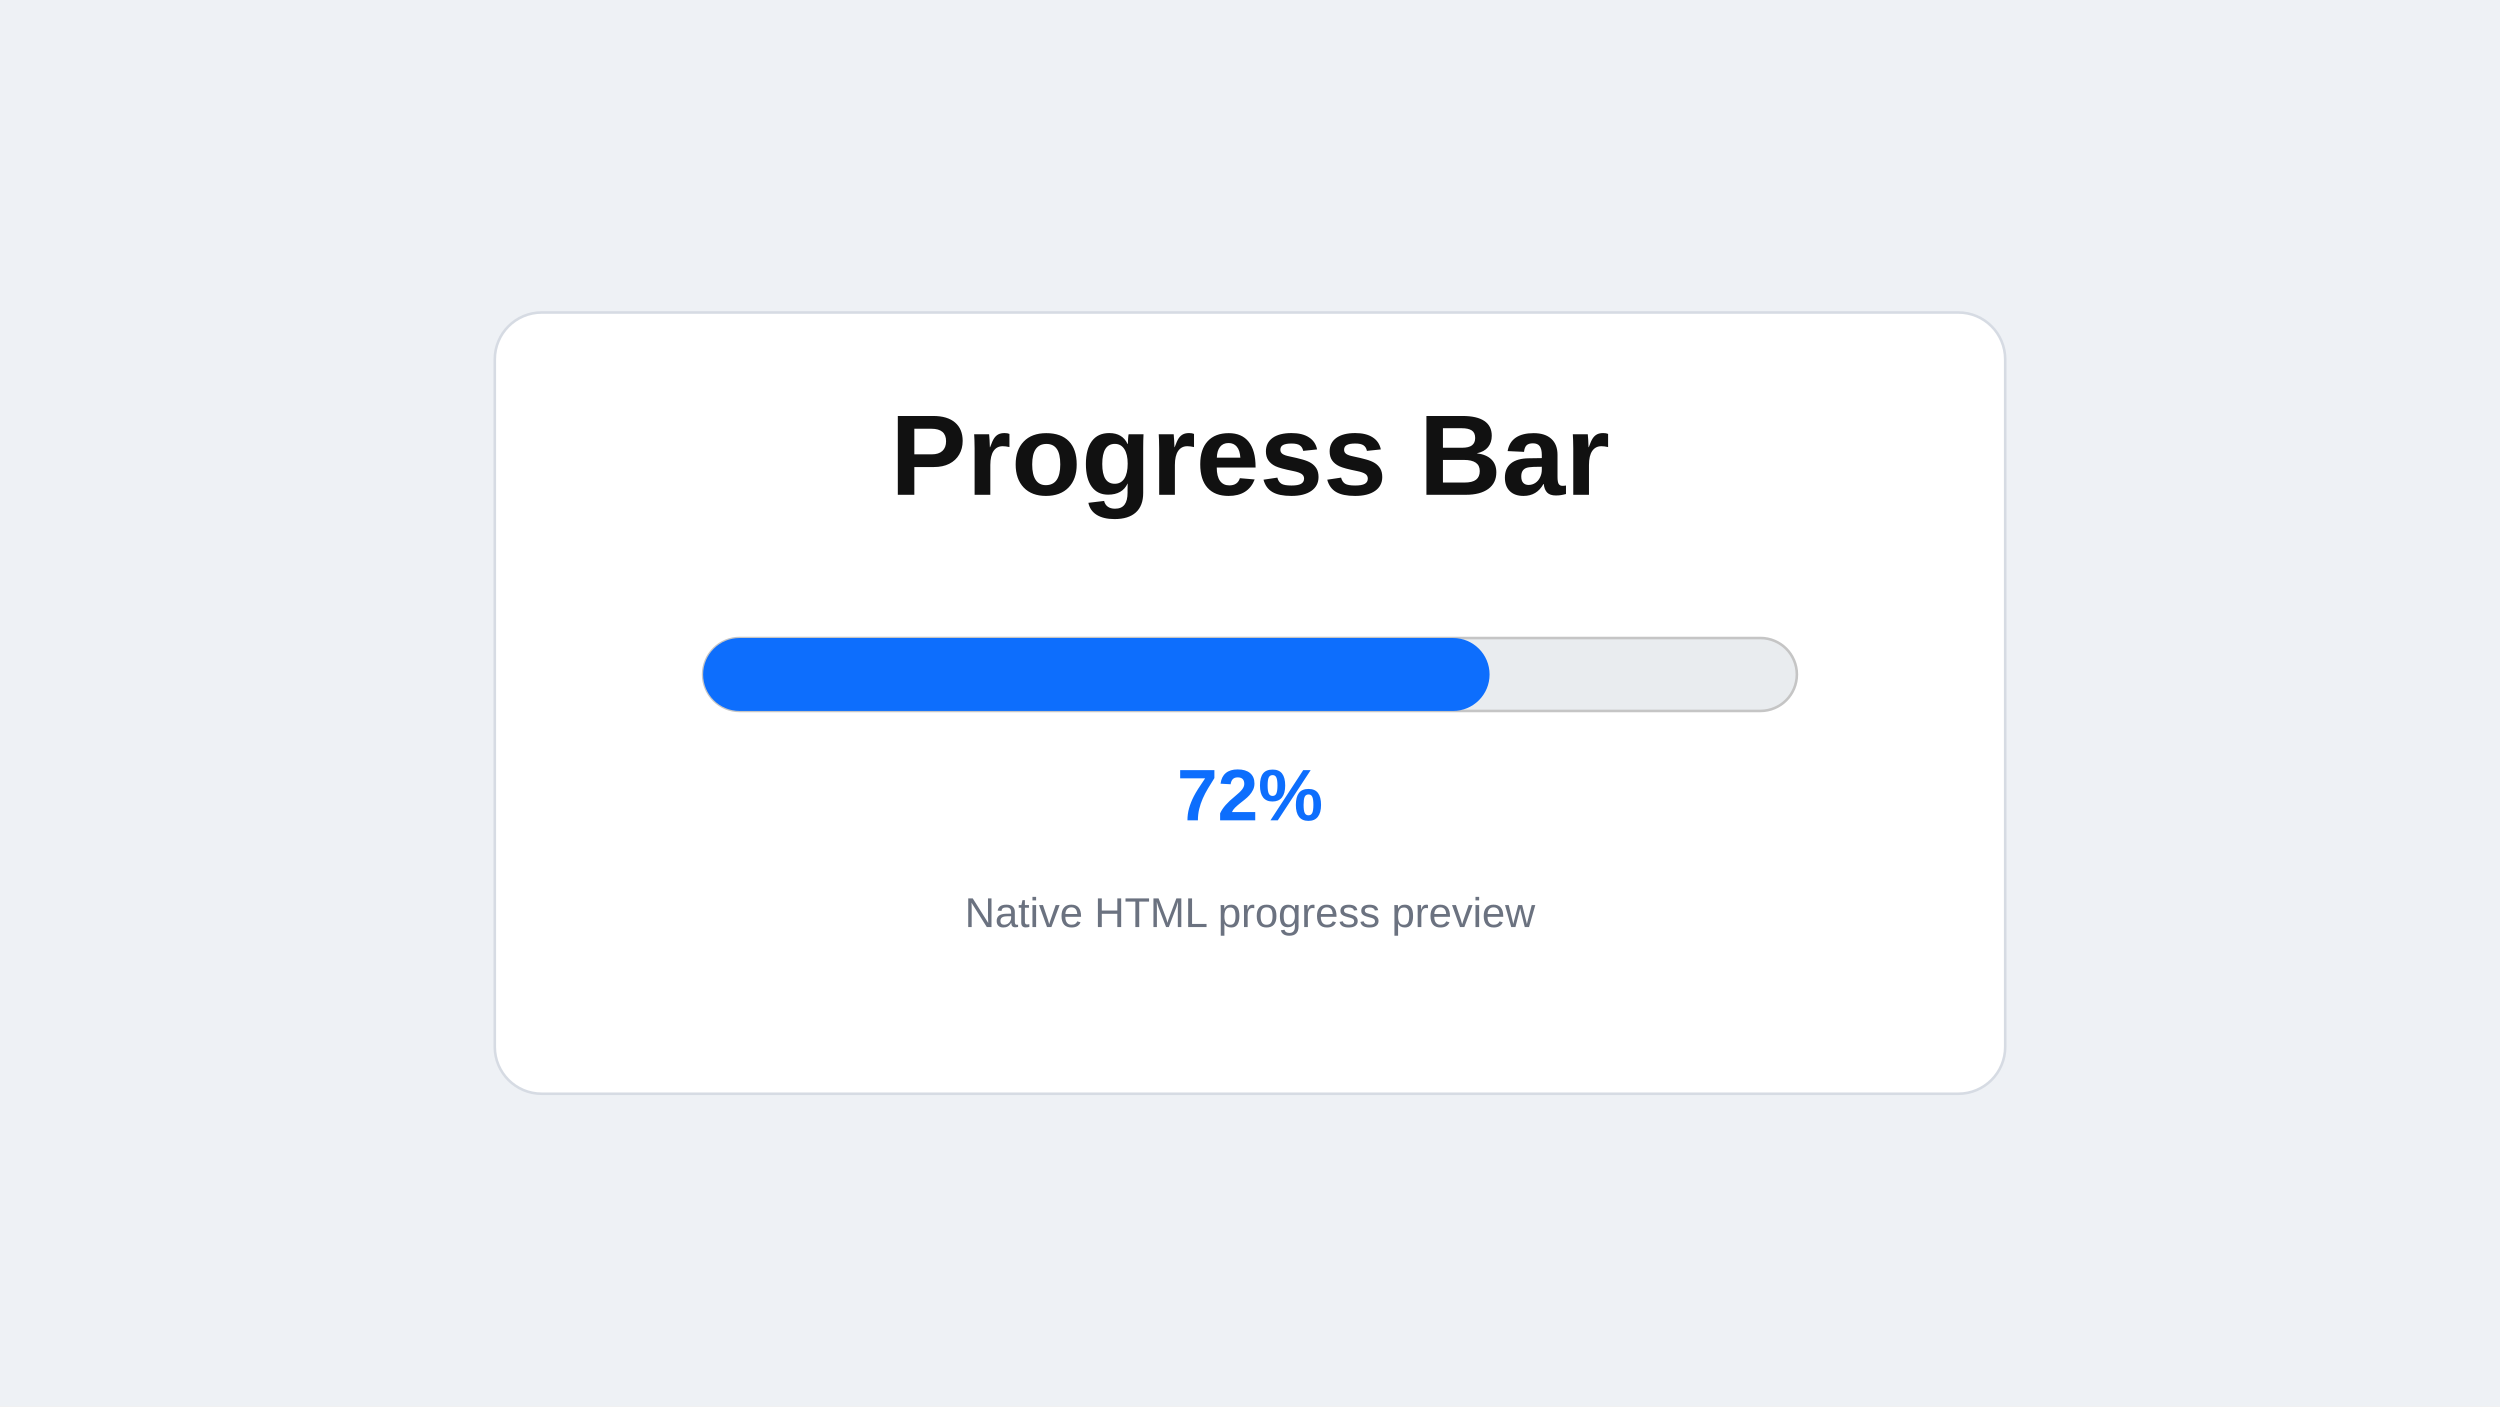
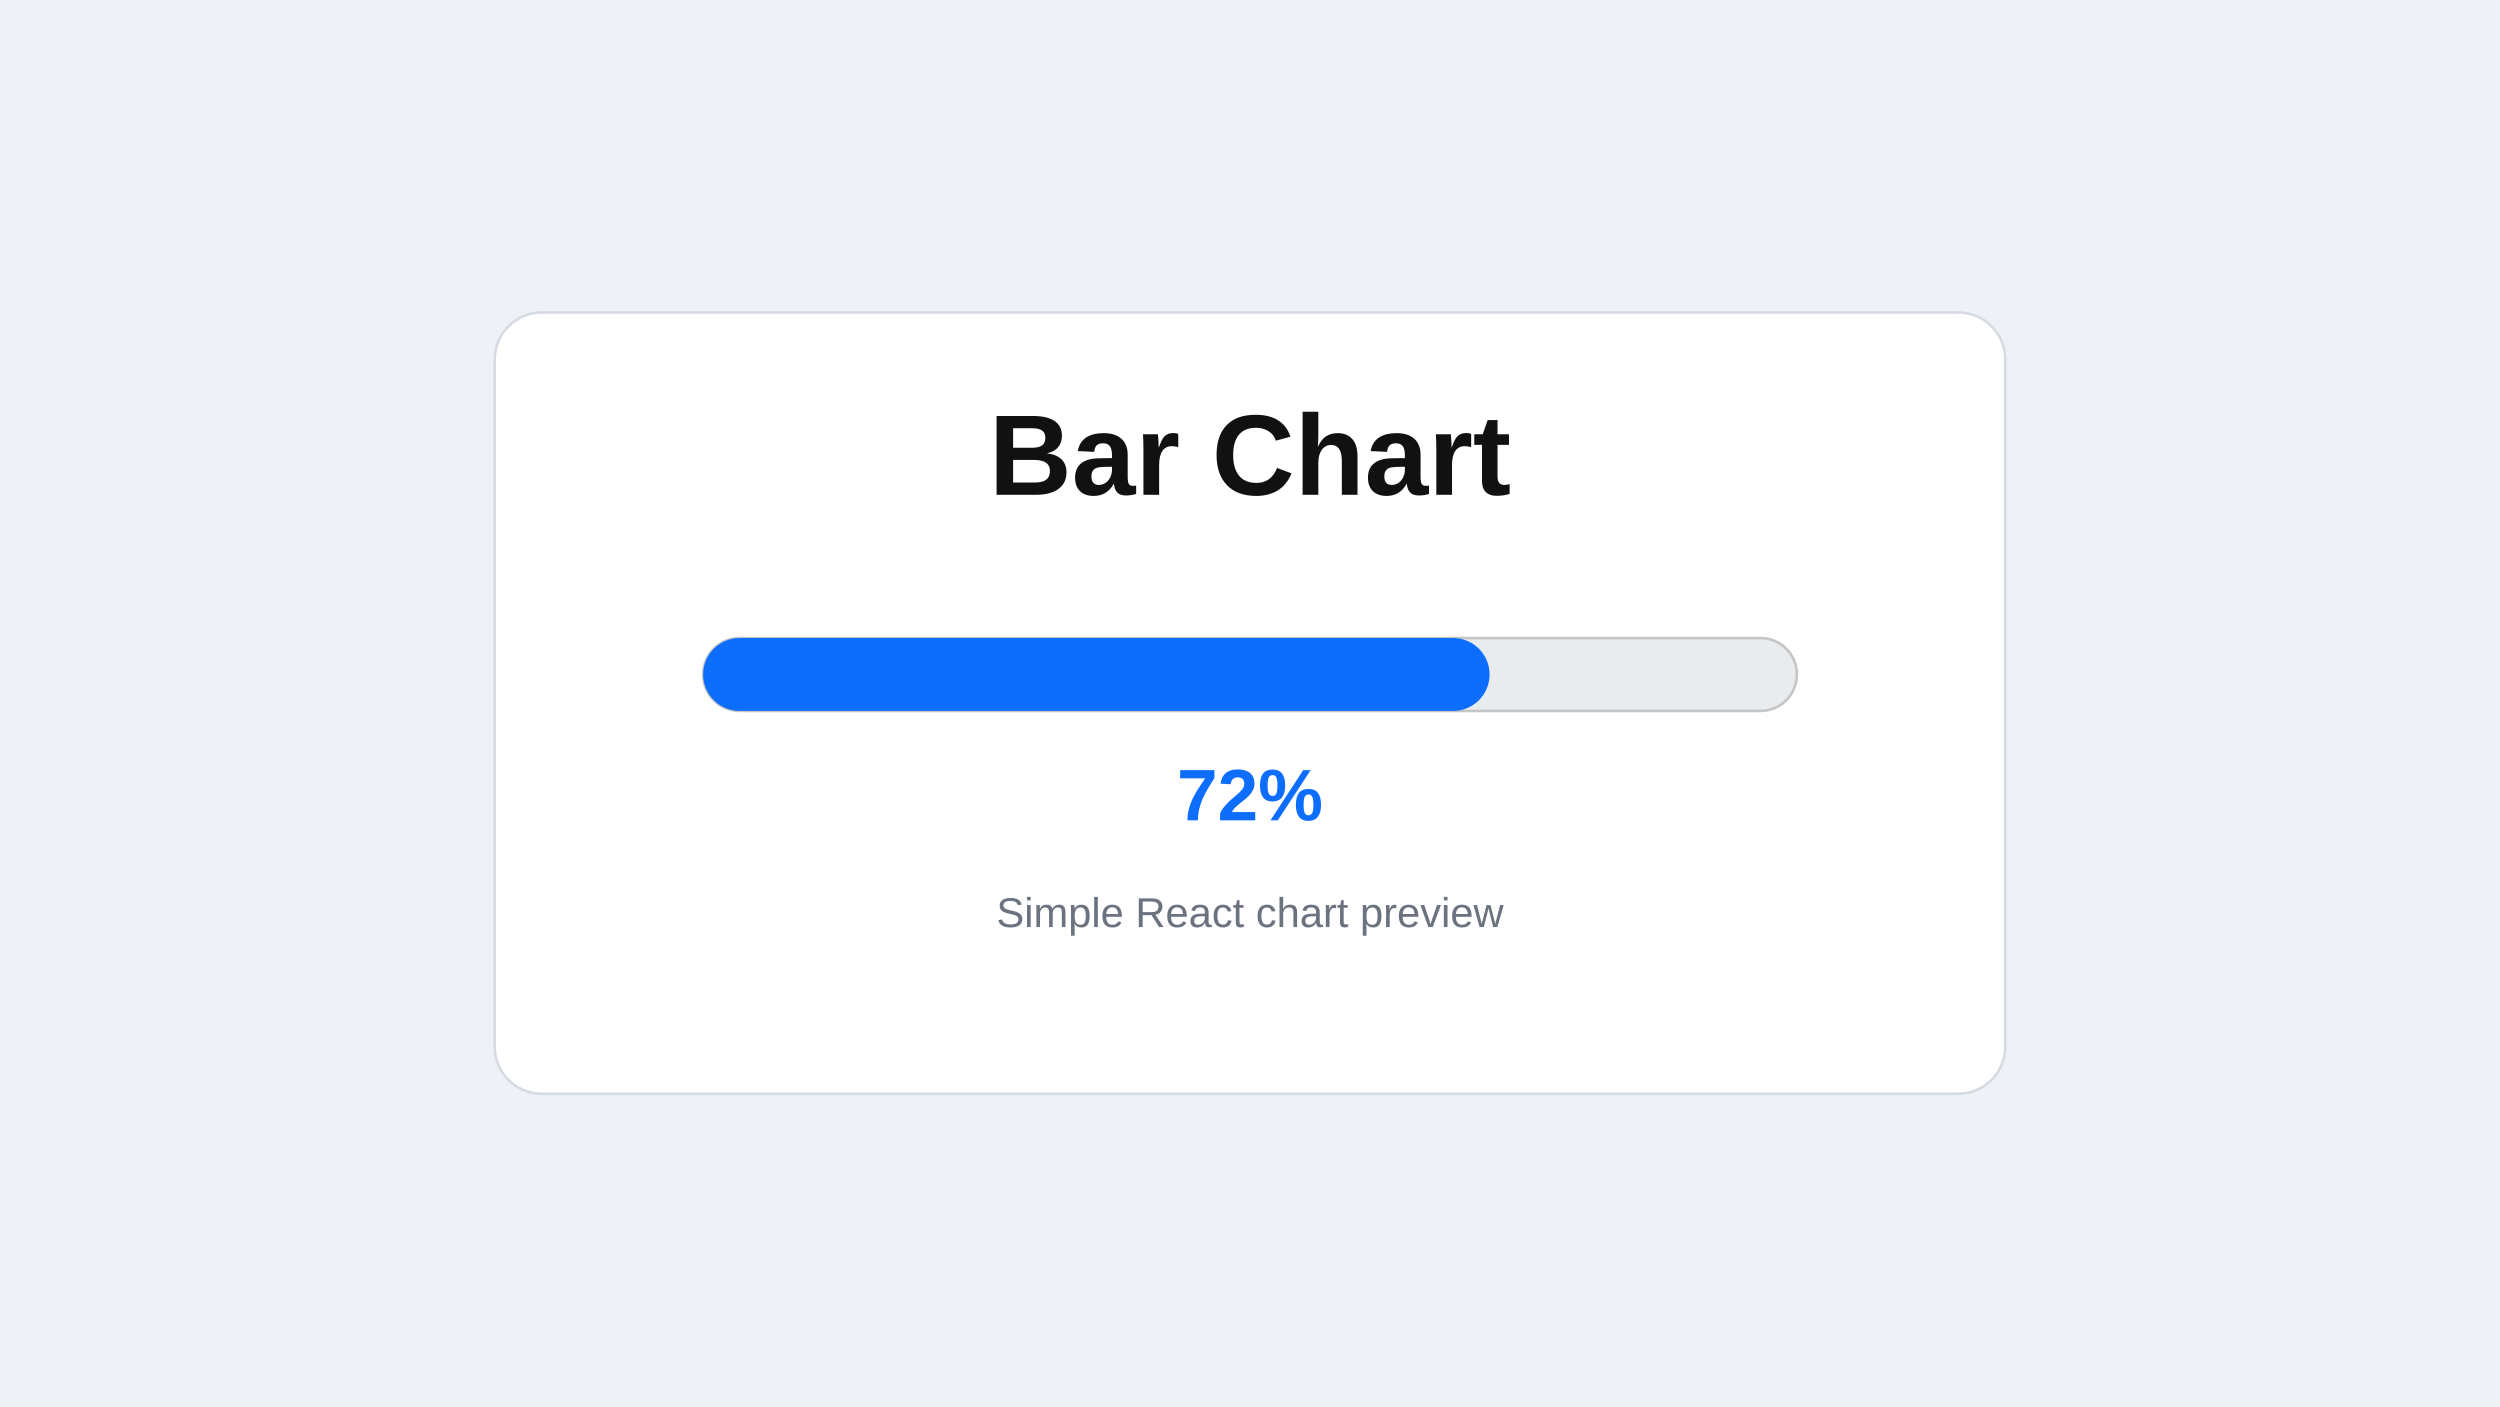
<svg xmlns="http://www.w3.org/2000/svg" width="960" height="540" viewBox="0 0 960 540">
  <rect width="960" height="540" fill="#eef1f5" />
  <rect x="190" y="120" width="580" height="300" rx="18" fill="#ffffff" stroke="#d6dbe3" />
  <text x="480" y="190" text-anchor="middle" font-family="Arial, sans-serif" font-size="44" font-weight="700" fill="#111111">
-     Progress Bar
+     Bar Chart
  </text>
  <rect x="270" y="245" width="420" height="28" rx="14" fill="#e9ecef" stroke="#c5c5c5" />
  <rect x="270" y="245" width="302" height="28" rx="14" fill="#0d6efd" />
  <text x="480" y="315" text-anchor="middle" font-family="Arial, sans-serif" font-size="28" font-weight="700" fill="#0d6efd">
    72%
  </text>
  <text x="480" y="356" text-anchor="middle" font-family="Arial, sans-serif" font-size="16" fill="#6b7280">
-     Native HTML progress preview
+     Simple React chart preview
  </text>
</svg>
